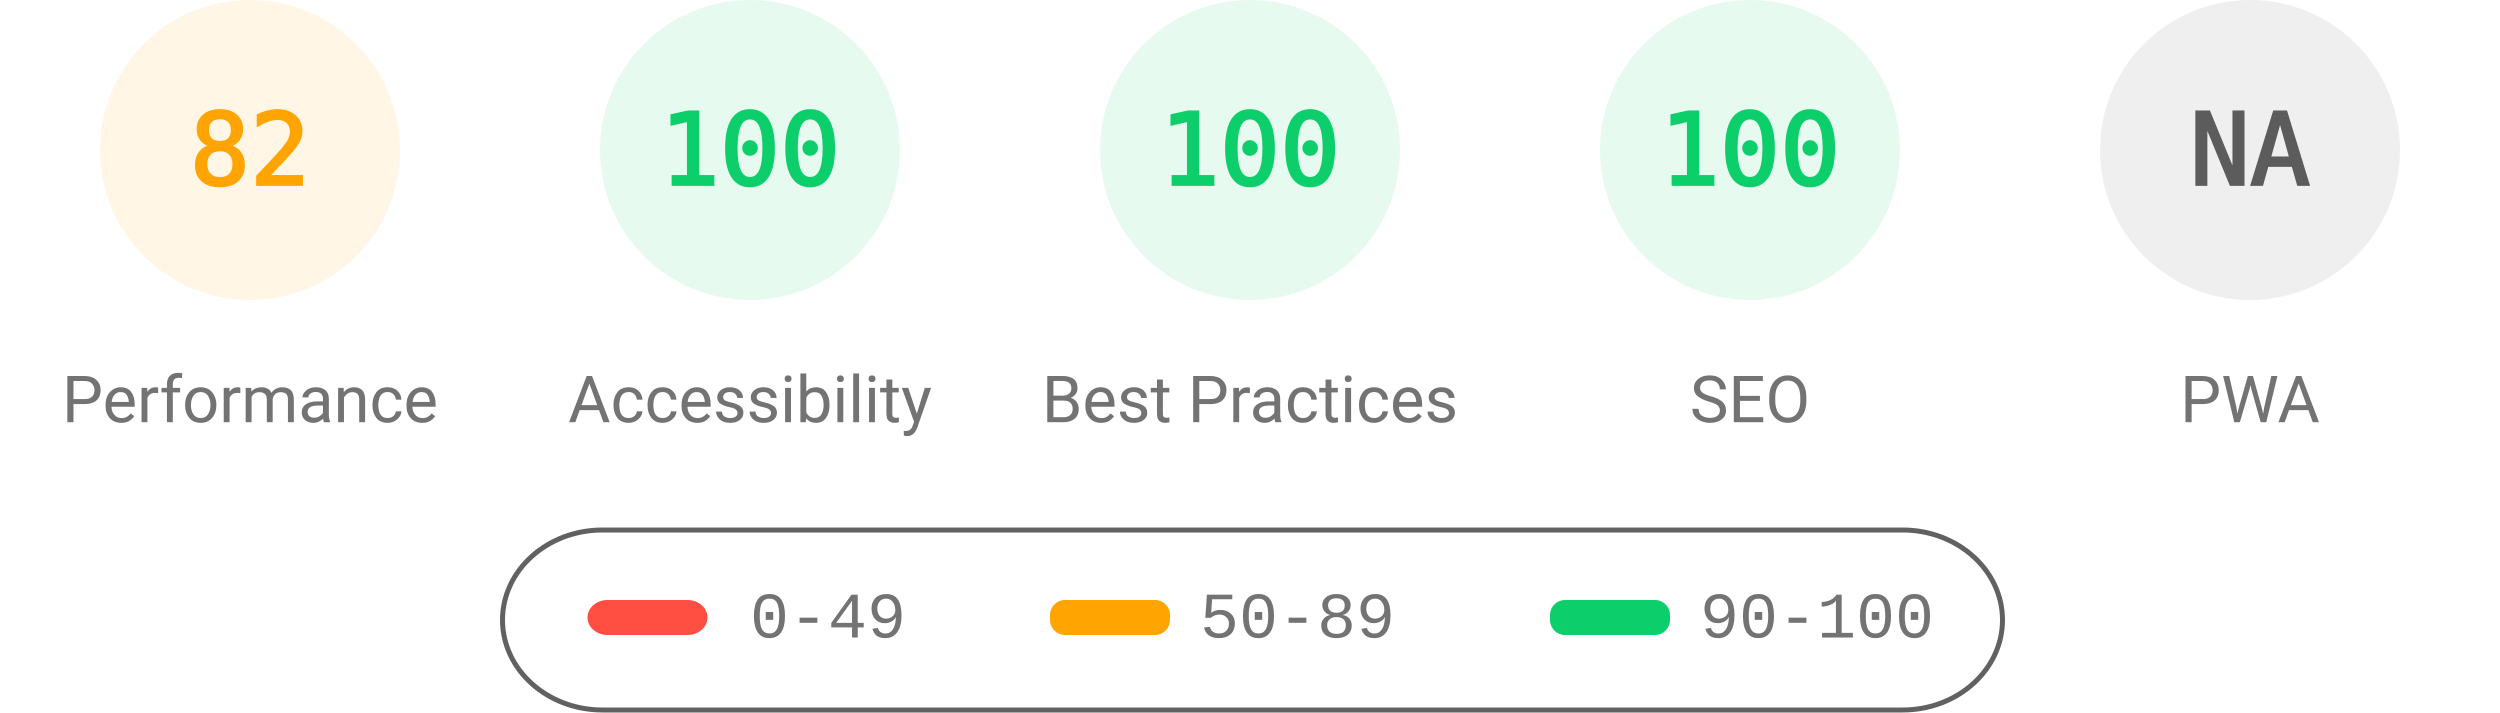
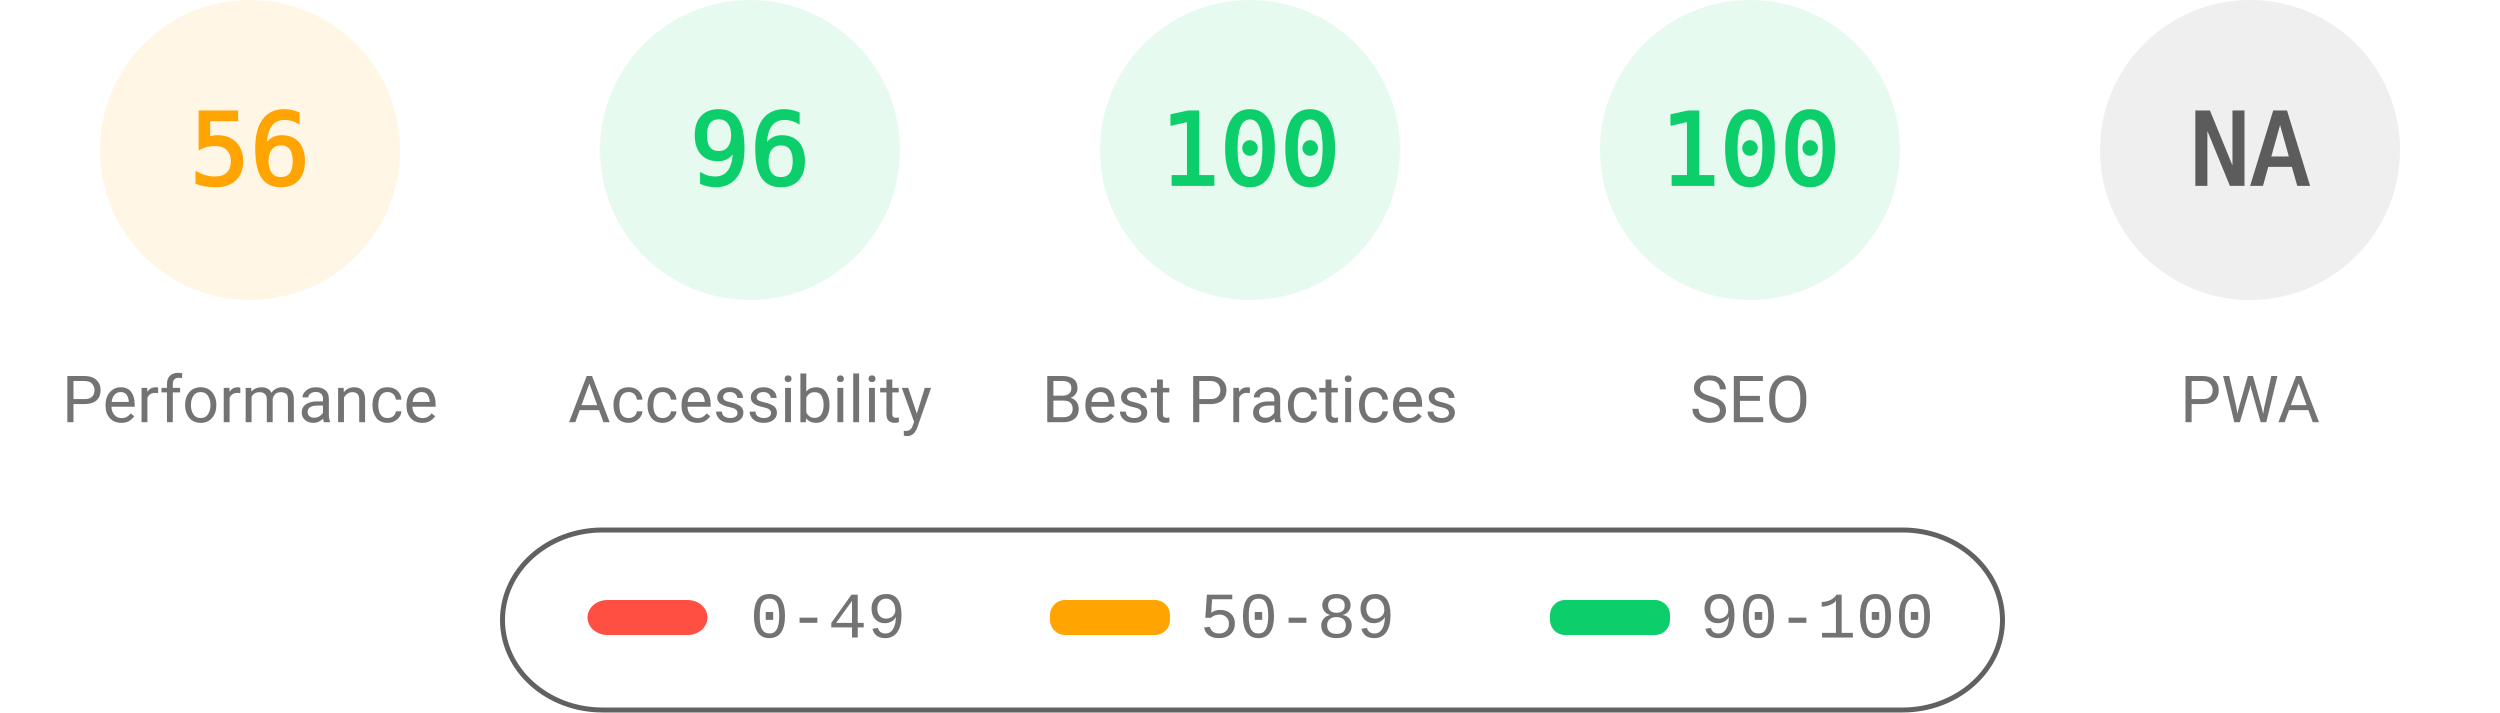
<svg xmlns="http://www.w3.org/2000/svg" fill="none" width="1000" height="285">
  <style>.gauge-base{opacity:.1}.gauge-arc{fill:none;animation-delay:250ms;stroke-linecap:round;transform:rotate(-90deg);transform-origin:100px 60px;animation:load-gauge 1s ease forwards}.guage-text{font-size:40px;font-family:monospace;text-align:center}.guage-red{color:#ff4e42;fill:#ff4e42;stroke:#ff4e42}.guage-orange{color:#ffa400;fill:#ffa400;stroke:#ffa400}.guage-green{color:#0cce6b;fill:#0cce6b;stroke:#0cce6b}.guage-undefined{color:#5c5c5c;fill:#5c5c5c;stroke:#5c5c5c}.guage-title{color:#737373;fill:#737373;stroke:none;font-size:26px;line-height:26px;font-family:Roboto,Halvetica,Arial,sans-serif}@keyframes load-gauge{from{stroke-dasharray:0 352.858}}</style>
  <svg class="guage-div guage-perf guage-orange" viewBox="0 0 200 200" width="200" height="200">
    <circle class="gauge-base" r="56" cx="100" cy="60" stroke-width="8" />
-     <circle class="gauge-arc guage-arc-1" r="56" cx="100" cy="60" stroke-width="8" style="stroke-dasharray:288.524,351.858" />
-     <text class="guage-text" x="100" y="60" alignment-baseline="central" dominant-baseline="central" text-anchor="middle">82</text>
+     <circle class="gauge-arc guage-arc-1" r="56" cx="100" cy="60" stroke-width="8" style="stroke-dasharray:197.04,351.858" />
+     <text class="guage-text" x="100" y="60" alignment-baseline="central" dominant-baseline="central" text-anchor="middle">56</text>
    <text class="guage-title" x="100" y="160" alignment-baseline="central" dominant-baseline="central" text-anchor="middle">Performance</text>
  </svg>
  <svg class="guage-div guage-acc guage-green" viewBox="0 0 200 200" width="200" height="200" x="200">
    <circle class="gauge-base" r="56" cx="100" cy="60" stroke-width="8" />
-     <circle class="gauge-arc guage-arc-2" r="56" cx="100" cy="60" stroke-width="8" style="stroke-dasharray:351.858,351.858" />
-     <text class="guage-text" x="100" y="60" alignment-baseline="central" dominant-baseline="central" text-anchor="middle">100</text>
+     <circle class="gauge-arc guage-arc-2" r="56" cx="100" cy="60" stroke-width="8" style="stroke-dasharray:337.784,351.858" />
+     <text class="guage-text" x="100" y="60" alignment-baseline="central" dominant-baseline="central" text-anchor="middle">96</text>
    <text class="guage-title" x="100" y="160" alignment-baseline="central" dominant-baseline="central" text-anchor="middle">Accessibility</text>
  </svg>
  <svg class="guage-div guage-best guage-green" viewBox="0 0 200 200" width="200" height="200" x="400">
    <circle class="gauge-base" r="56" cx="100" cy="60" stroke-width="8" />
    <circle class="gauge-arc guage-arc-3" r="56" cx="100" cy="60" stroke-width="8" style="stroke-dasharray:351.858,351.858" />
    <text class="guage-text" x="100" y="60" alignment-baseline="central" dominant-baseline="central" text-anchor="middle">100</text>
    <text class="guage-title" x="100" y="160" alignment-baseline="central" dominant-baseline="central" text-anchor="middle">Best Practices</text>
  </svg>
  <svg class="guage-div guage-seo guage-green" viewBox="0 0 200 200" width="200" height="200" x="600">
    <circle class="gauge-base" r="56" cx="100" cy="60" stroke-width="8" />
    <circle class="gauge-arc guage-arc-4" r="56" cx="100" cy="60" stroke-width="8" style="stroke-dasharray:351.858,351.858" />
    <text class="guage-text" x="100" y="60" alignment-baseline="central" dominant-baseline="central" text-anchor="middle">100</text>
    <text class="guage-title" x="100" y="160" alignment-baseline="central" dominant-baseline="central" text-anchor="middle">SEO</text>
  </svg>
  <svg class="guage-div guage-pwa guage-undefined" viewBox="0 0 200 200" width="200" height="200" x="800">
    <circle class="gauge-base" r="56" cx="100" cy="60" stroke-width="8" />
-     <circle class="gauge-arc guage-arc-4" r="56" cx="100" cy="60" stroke-width="8" style="stroke-dasharray:351.858,351.858" />
+     <circle class="gauge-arc guage-arc-5" r="56" cx="100" cy="60" stroke-width="8" style="stroke-dasharray:351.858,351.858" />
    <text class="guage-text" x="100" y="60" alignment-baseline="central" dominant-baseline="central" text-anchor="middle">NA</text>
    <text class="guage-title" x="100" y="160" alignment-baseline="central" dominant-baseline="central" text-anchor="middle">PWA</text>
  </svg>
  <svg width="604" height="76" x="200" y="210">
    <path fill="none" id="canvas_background" d="M-1-1h604v80H-1z" />
    <rect fill-opacity="0" stroke="#616161" stroke-width="2" rx="40" id="svg_2" height="72" width="600" y="2" x="1" fill="#000" />
    <rect stroke="#000" rx="8" id="svg_3" height="14" width="48" y="30" x="35" stroke-opacity="null" stroke-width="0" fill="#ff4e42" />
    <rect stroke="#000" rx="6" id="svg_4" height="14" width="48" y="30" x="220" stroke-opacity="null" stroke-width="0" fill="#ffa400" />
    <rect stroke="#000" rx="6" id="svg_5" height="14" width="48" y="30" x="420" stroke-opacity="null" stroke-width="0" fill="#0cce6b" />
    <text xml:space="preserve" text-anchor="start" font-family="'Courier New', Courier, monospace" font-size="26" id="svg_6" y="45" x="100" stroke-opacity="null" stroke-width="0" stroke="#000" fill="#737373">0-49</text>
    <text xml:space="preserve" text-anchor="start" font-family="'Courier New', Courier, monospace" font-size="26" id="svg_7" y="45" x="280" stroke-opacity="null" stroke-width="0" stroke="#000" fill="#737373">50-89</text>
    <text xml:space="preserve" text-anchor="start" font-family="'Courier New', Courier, monospace" font-size="26" id="svg_8" y="45" x="480" stroke-opacity="null" stroke-width="0" stroke="#000" fill="#737373">90-100</text>
  </svg>
</svg>
